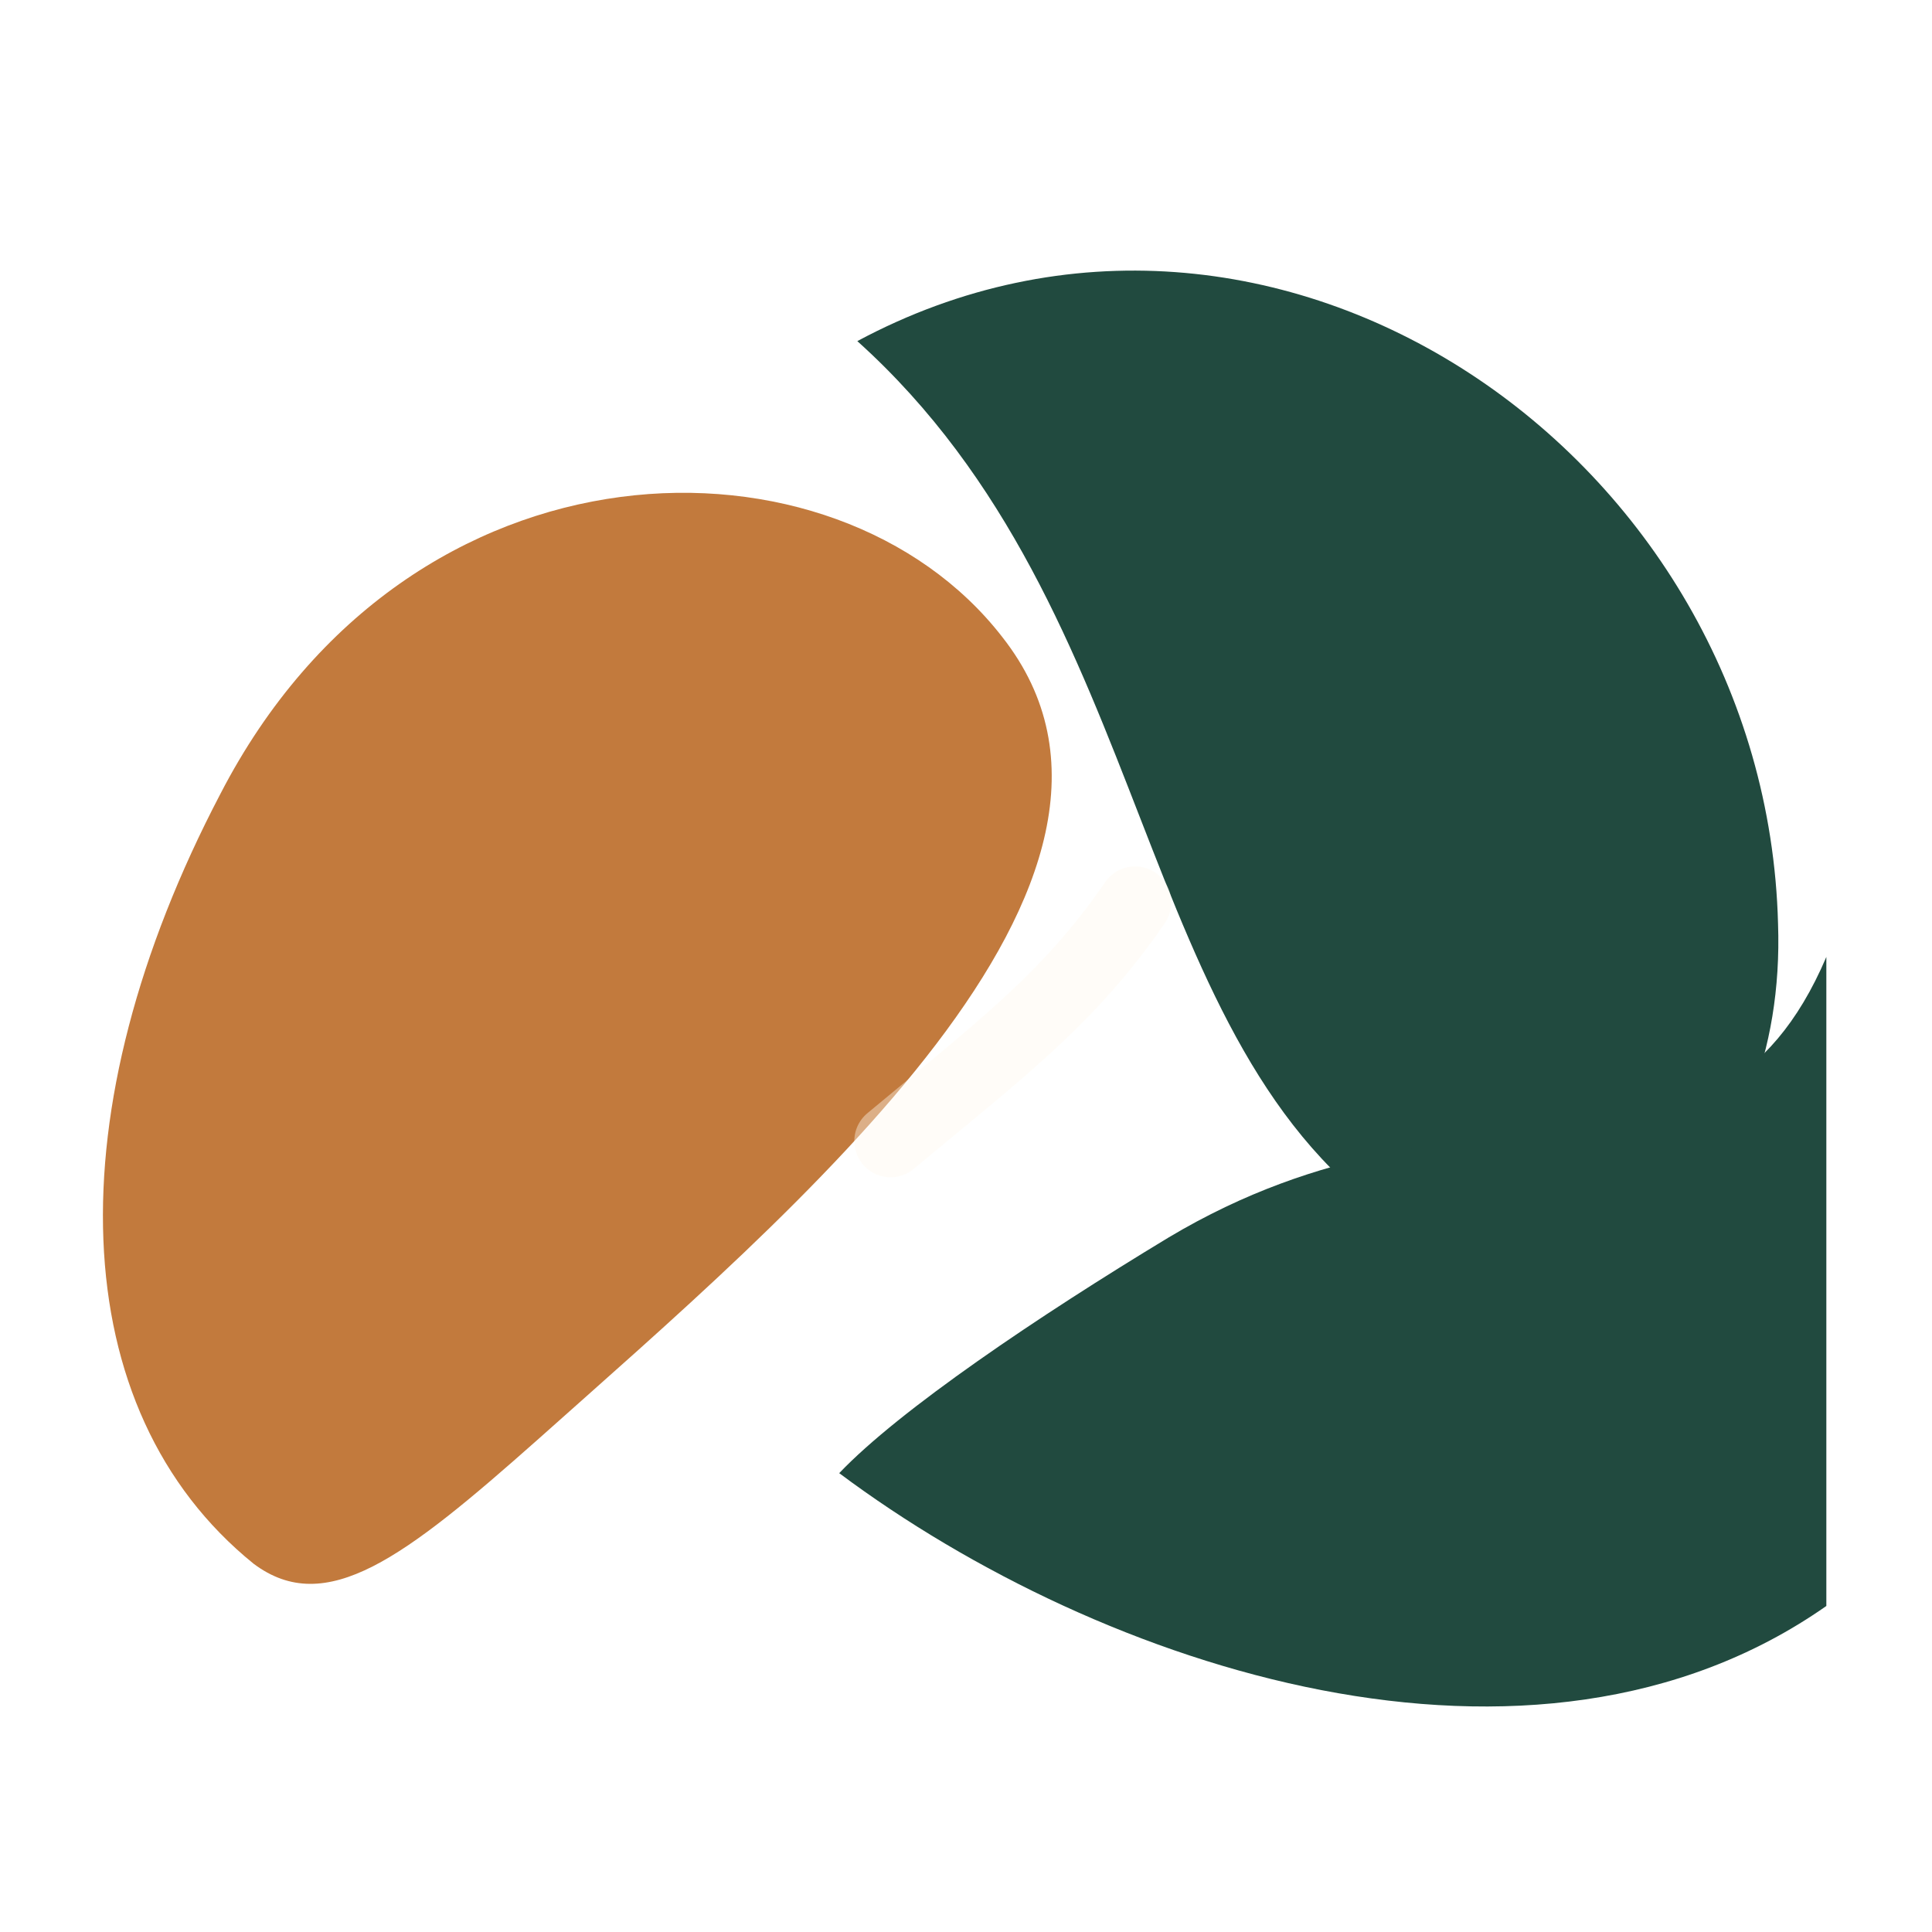
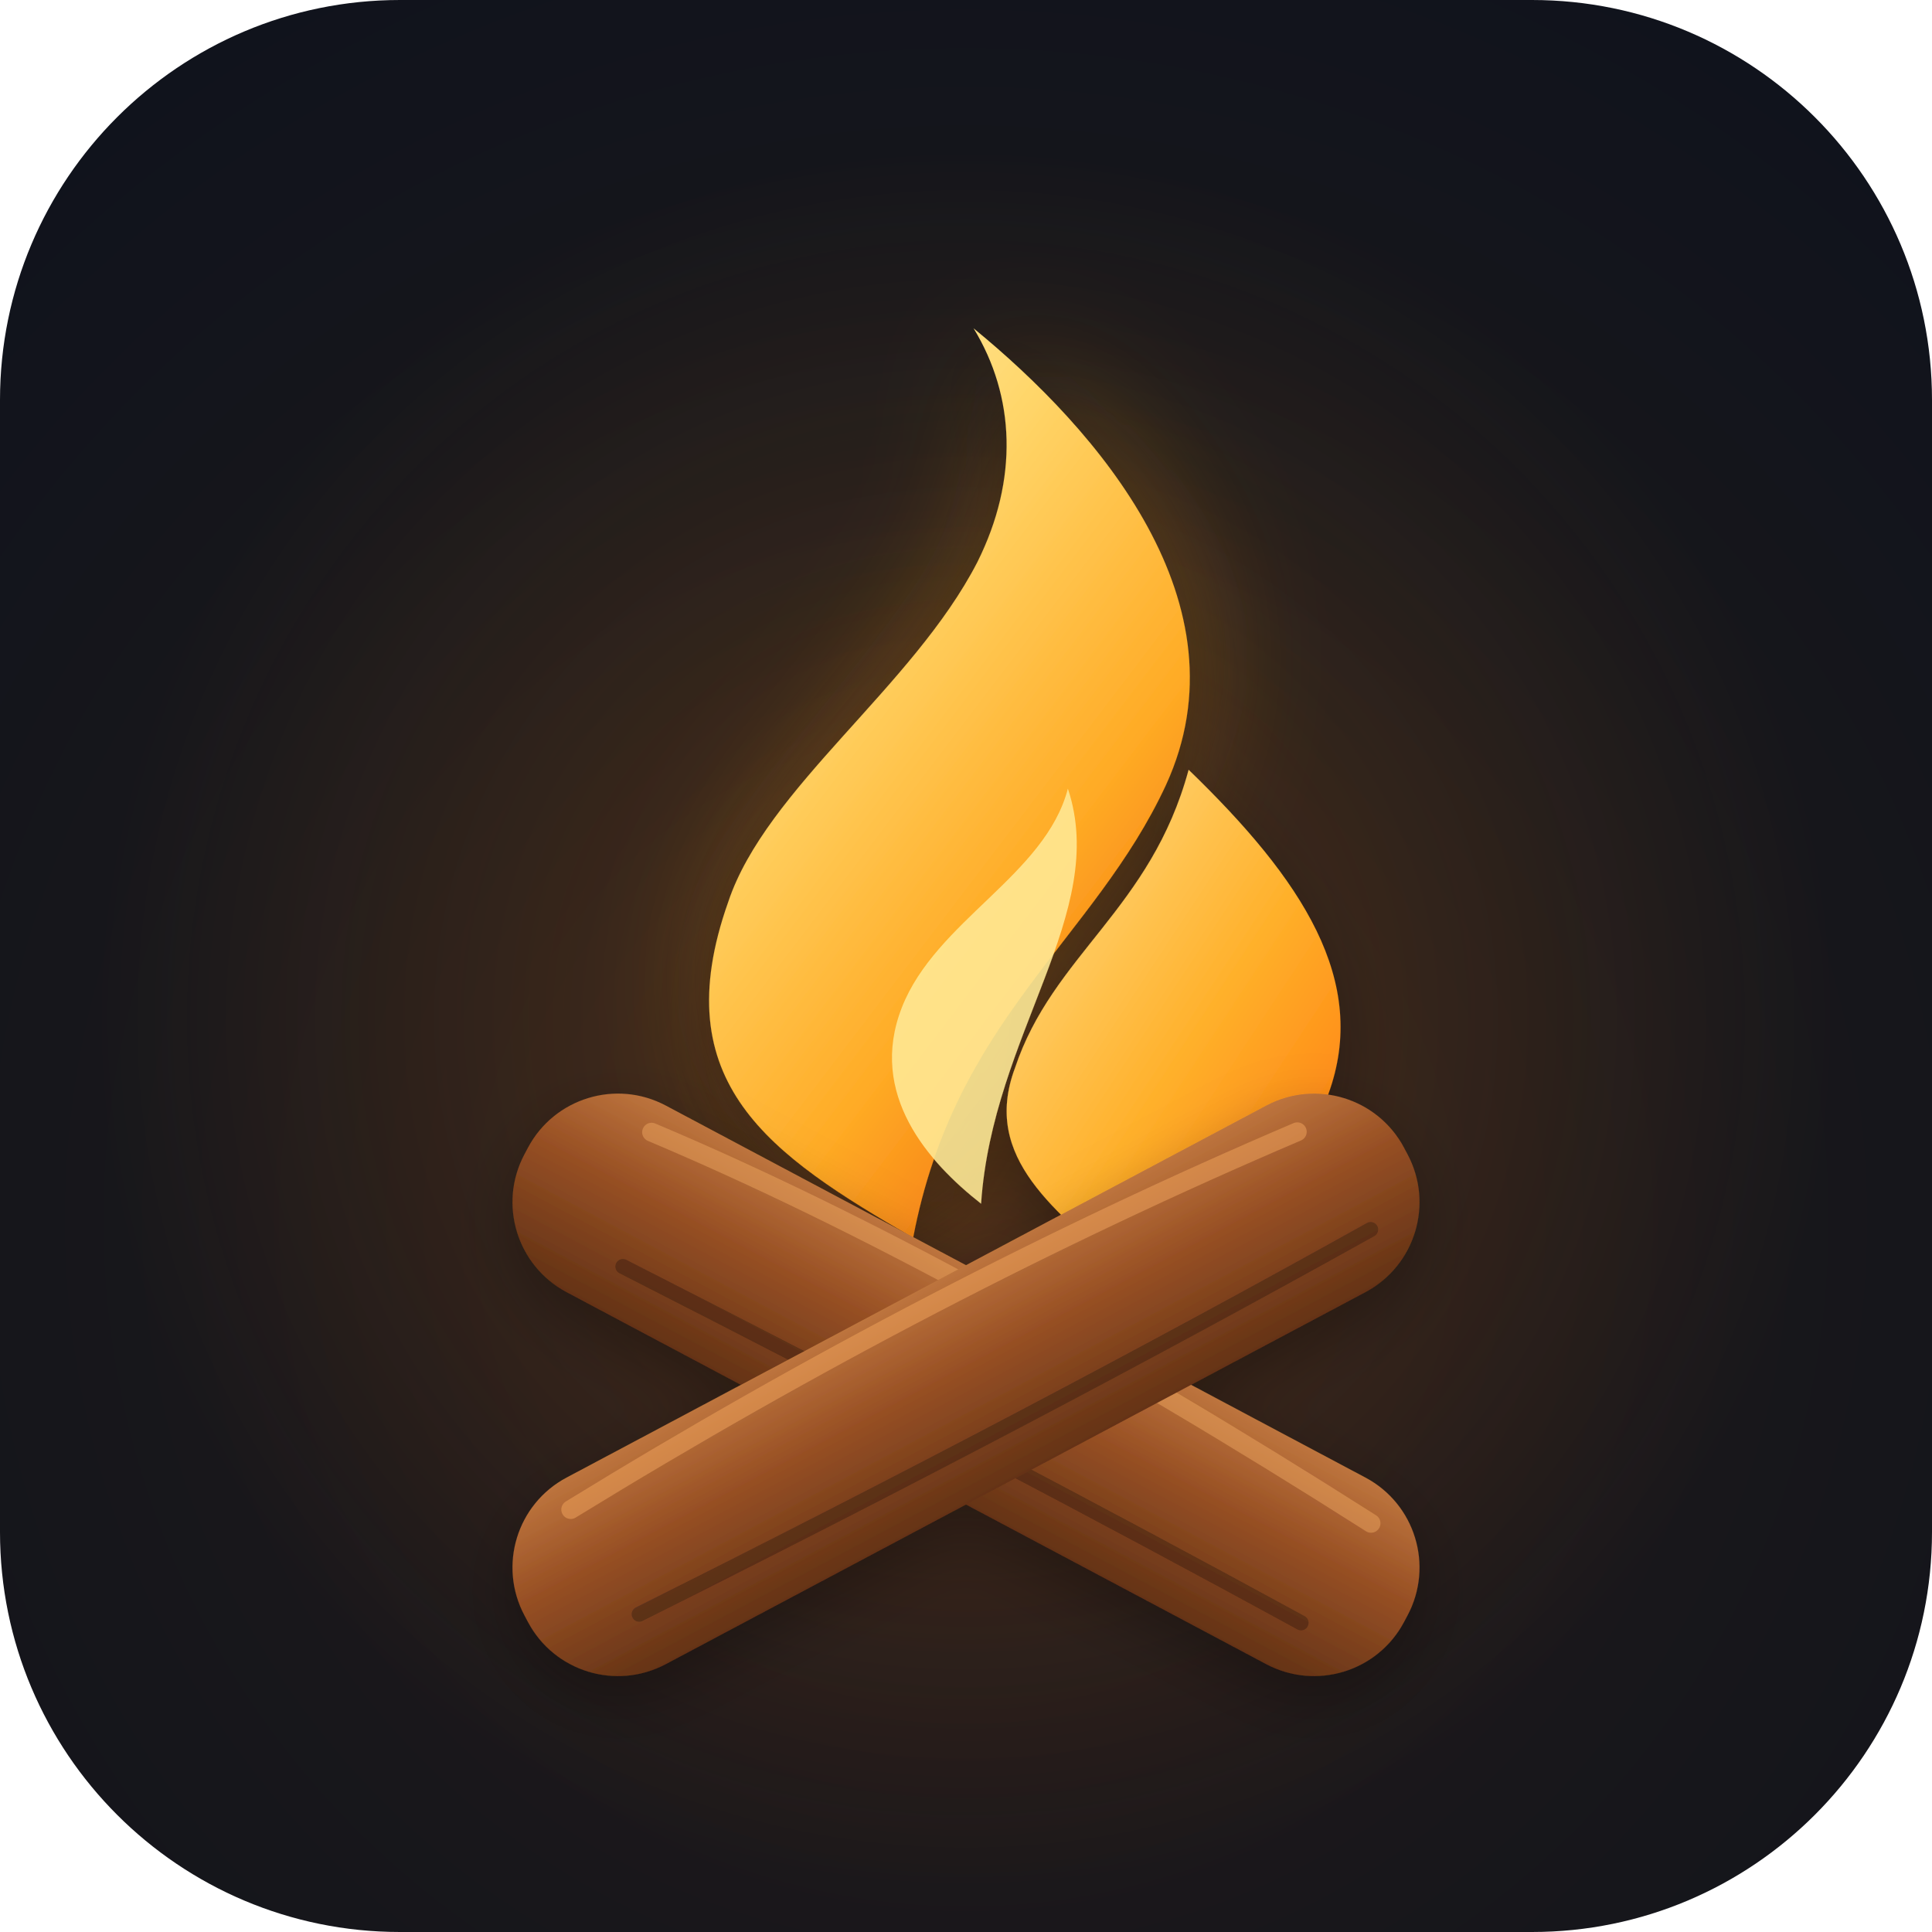
- <svg xmlns="http://www.w3.org/2000/svg" viewBox="0 0 64 64" role="img" aria-label="Amber – drei Perspektiven">
-   <path d="M7.3 26.3C13.6 14.1 27.7 14 33.2 21.1C39.5 29.1 26.2 40.2 17.8 47.7C13.4 51.6 10.8 53.6 8.4 51.8C2.1 46.7 1.8 36.8 7.3 26.3Z" fill="#C27A3D" />
-   <path d="M28.4 11.3C42.2 3.9 58.5 15.1 58.9 30.6C59.2 39.2 52.8 44.7 46.4 40.6C37.4 34.7 38.4 20.3 28.4 11.3Z" fill="#214A3F" />
-   <path d="M38.7 41C48.9 34.9 56.7 40.6 60.5 31.7L60.5 53.2C50.8 60 36.5 55.3 27.8 48.8C29.8 46.7 34.4 43.6 38.7 41Z" fill="#214A3F" />
-   <path d="M29.5 37.8C33.1 34.8 35.4 33.1 37.6 29.9" stroke="#fff9ef" stroke-width="2.4" stroke-linecap="round" fill="none" opacity=".42" />
+ <svg xmlns="http://www.w3.org/2000/svg" width="512" height="512" viewBox="0 0 512 512" role="img" aria-label="Amber Lagerfeuer">
+   <defs>
+     <radialGradient id="bg" cx="50%" cy="63%" r="72%">
+       <stop offset="0" stop-color="#2D1B18" />
+       <stop offset=".56" stop-color="#18171B" />
+       <stop offset="1" stop-color="#10131C" />
+     </radialGradient>
+     <radialGradient id="aura">
+       <stop offset="0" stop-color="#F69320" stop-opacity=".20" />
+       <stop offset="1" stop-color="#F69320" stop-opacity="0" />
+     </radialGradient>
+     <linearGradient id="fireMain" x1="0" y1="0" x2=".7" y2="1">
+       <stop offset="0" stop-color="#FFF3B9" />
+       <stop offset=".36" stop-color="#FFD66A" />
+       <stop offset=".72" stop-color="#FFAB25" />
+       <stop offset="1" stop-color="#F26E0E" />
+     </linearGradient>
+     <linearGradient id="fireSide" x1="0" y1="0" x2="1" y2="1">
+       <stop offset="0" stop-color="#FFE290" />
+       <stop offset=".55" stop-color="#FFB02A" />
+       <stop offset="1" stop-color="#FF740B" />
+     </linearGradient>
+     <linearGradient id="wood" x1="0" y1="0" x2="0" y2="1">
+       <stop offset="0" stop-color="#BD743D" />
+       <stop offset=".4" stop-color="#995125" />
+       <stop offset="1" stop-color="#653316" />
+     </linearGradient>
+     <filter id="glow" x="-35%" y="-35%" width="170%" height="170%">
+       <feGaussianBlur stdDeviation="17" />
+     </filter>
+     <filter id="shadow" x="-30%" y="-30%" width="160%" height="180%">
+       <feDropShadow dx="0" dy="6" stdDeviation="8" flood-color="#050505" flood-opacity=".28" />
+     </filter>
+     <clipPath id="round">
+       <rect width="512" height="512" rx="106" />
+     </clipPath>
+   </defs>
+   <g clip-path="url(#round)">
+     <rect width="512" height="512" fill="url(#bg)" />
+     <circle cx="256" cy="270" r="235" fill="url(#aura)" />
+     <path d="M265 93 C301 125 326 157 312 196 C299 236 251 266 241 321 C201 298 185 273 199 236 C208 214 236 186 254 160 C272 137 273 111 265 93Z" fill="#F99D1E" opacity=".36" filter="url(#glow)" />
+     <g filter="url(#shadow)">
+       <path d="M258 87 C291 114 331 160 309 208 C290 249 253 270 242 328 C204 306 176 287 193 239 C203 209 242 182 259 149 C270 127 269 105 258 87Z" fill="url(#fireMain)" />
+       <path d="M315 204 C345 233 363 260 352 290 C343 316 321 327 299 338 C280 321 260 307 269 283 C279 253 305 241 315 204Z" fill="url(#fireSide)" />
+       <path d="M239 267 C248 244 277 232 283 209 C294 242 263 274 260 319 C246 308 230 290 239 267Z" fill="#FFEA96" opacity=".88" />
+     </g>
+     <g filter="url(#shadow)">
+       <g transform="rotate(28 256 367)">
+         <rect x="124" y="339" width="264" height="56" rx="27" fill="url(#wood)" />
+         <path d="M151 347 Q240 339 368 349" fill="none" stroke="#F6AF67" stroke-opacity=".43" stroke-linecap="round" stroke-width="5" />
+         <path d="M161 382 Q274 380 364 381" fill="none" stroke="#381C12" stroke-opacity=".45" stroke-linecap="round" stroke-width="4" />
+       </g>
+       <g transform="rotate(-28 256 367)">
+         <rect x="124" y="339" width="264" height="56" rx="27" fill="url(#wood)" />
+         <path d="M148 347 Q260 340 365 349" fill="none" stroke="#F5A65E" stroke-opacity=".5" stroke-linecap="round" stroke-width="5" />
+         <path d="M151 380 Q269 383 370 381" fill="none" stroke="#3C2116" stroke-opacity=".48" stroke-linecap="round" stroke-width="4" />
+       </g>
+     </g>
+   </g>
</svg>
